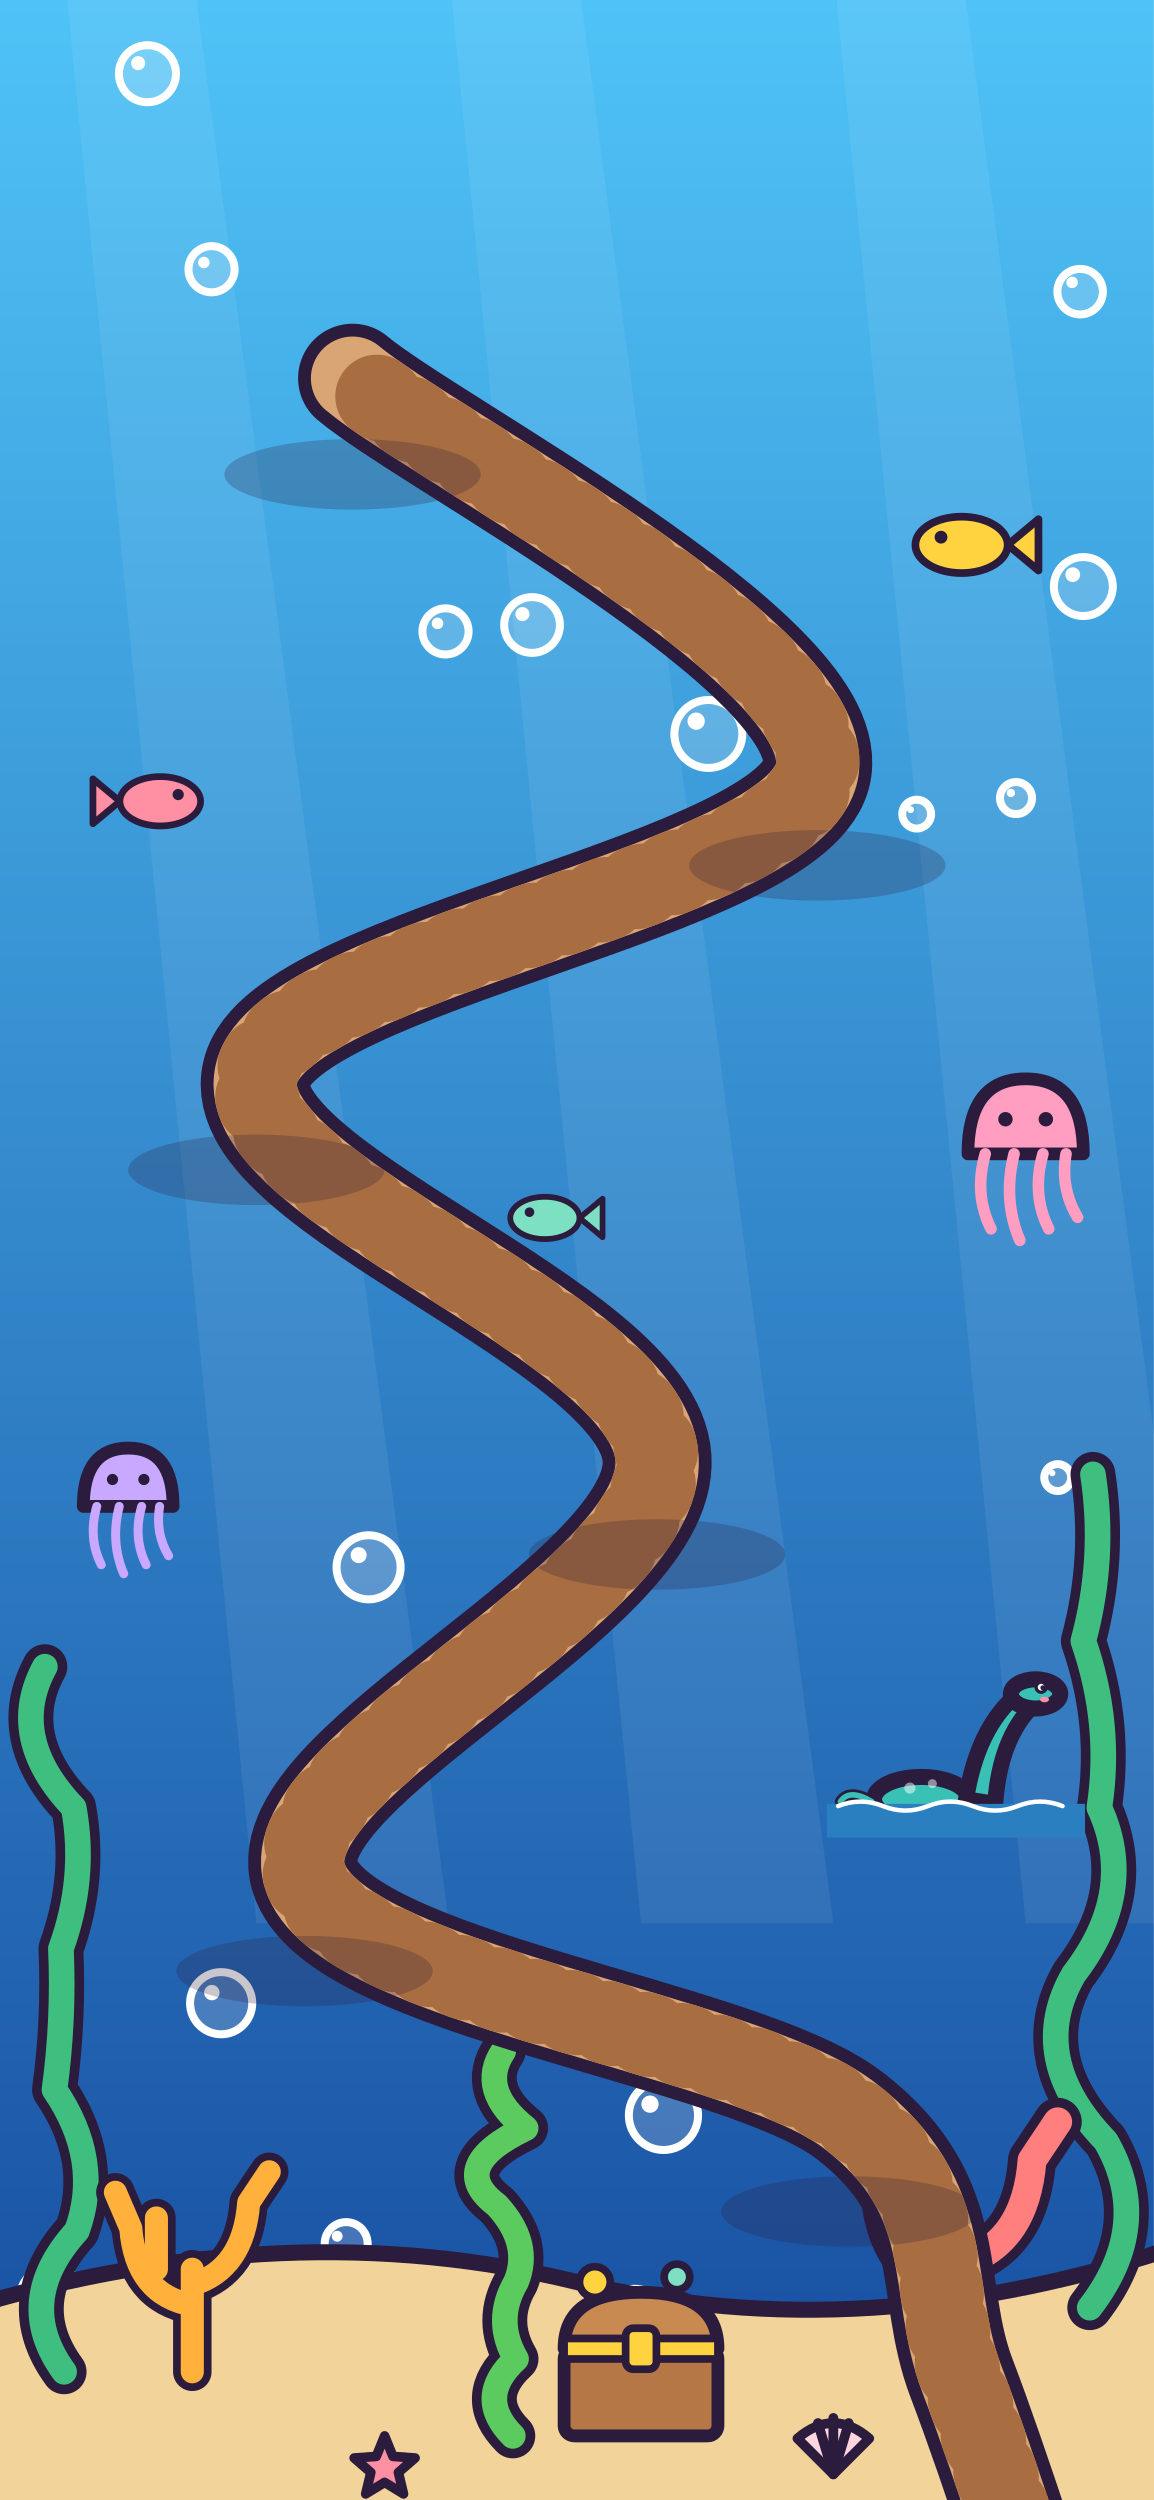
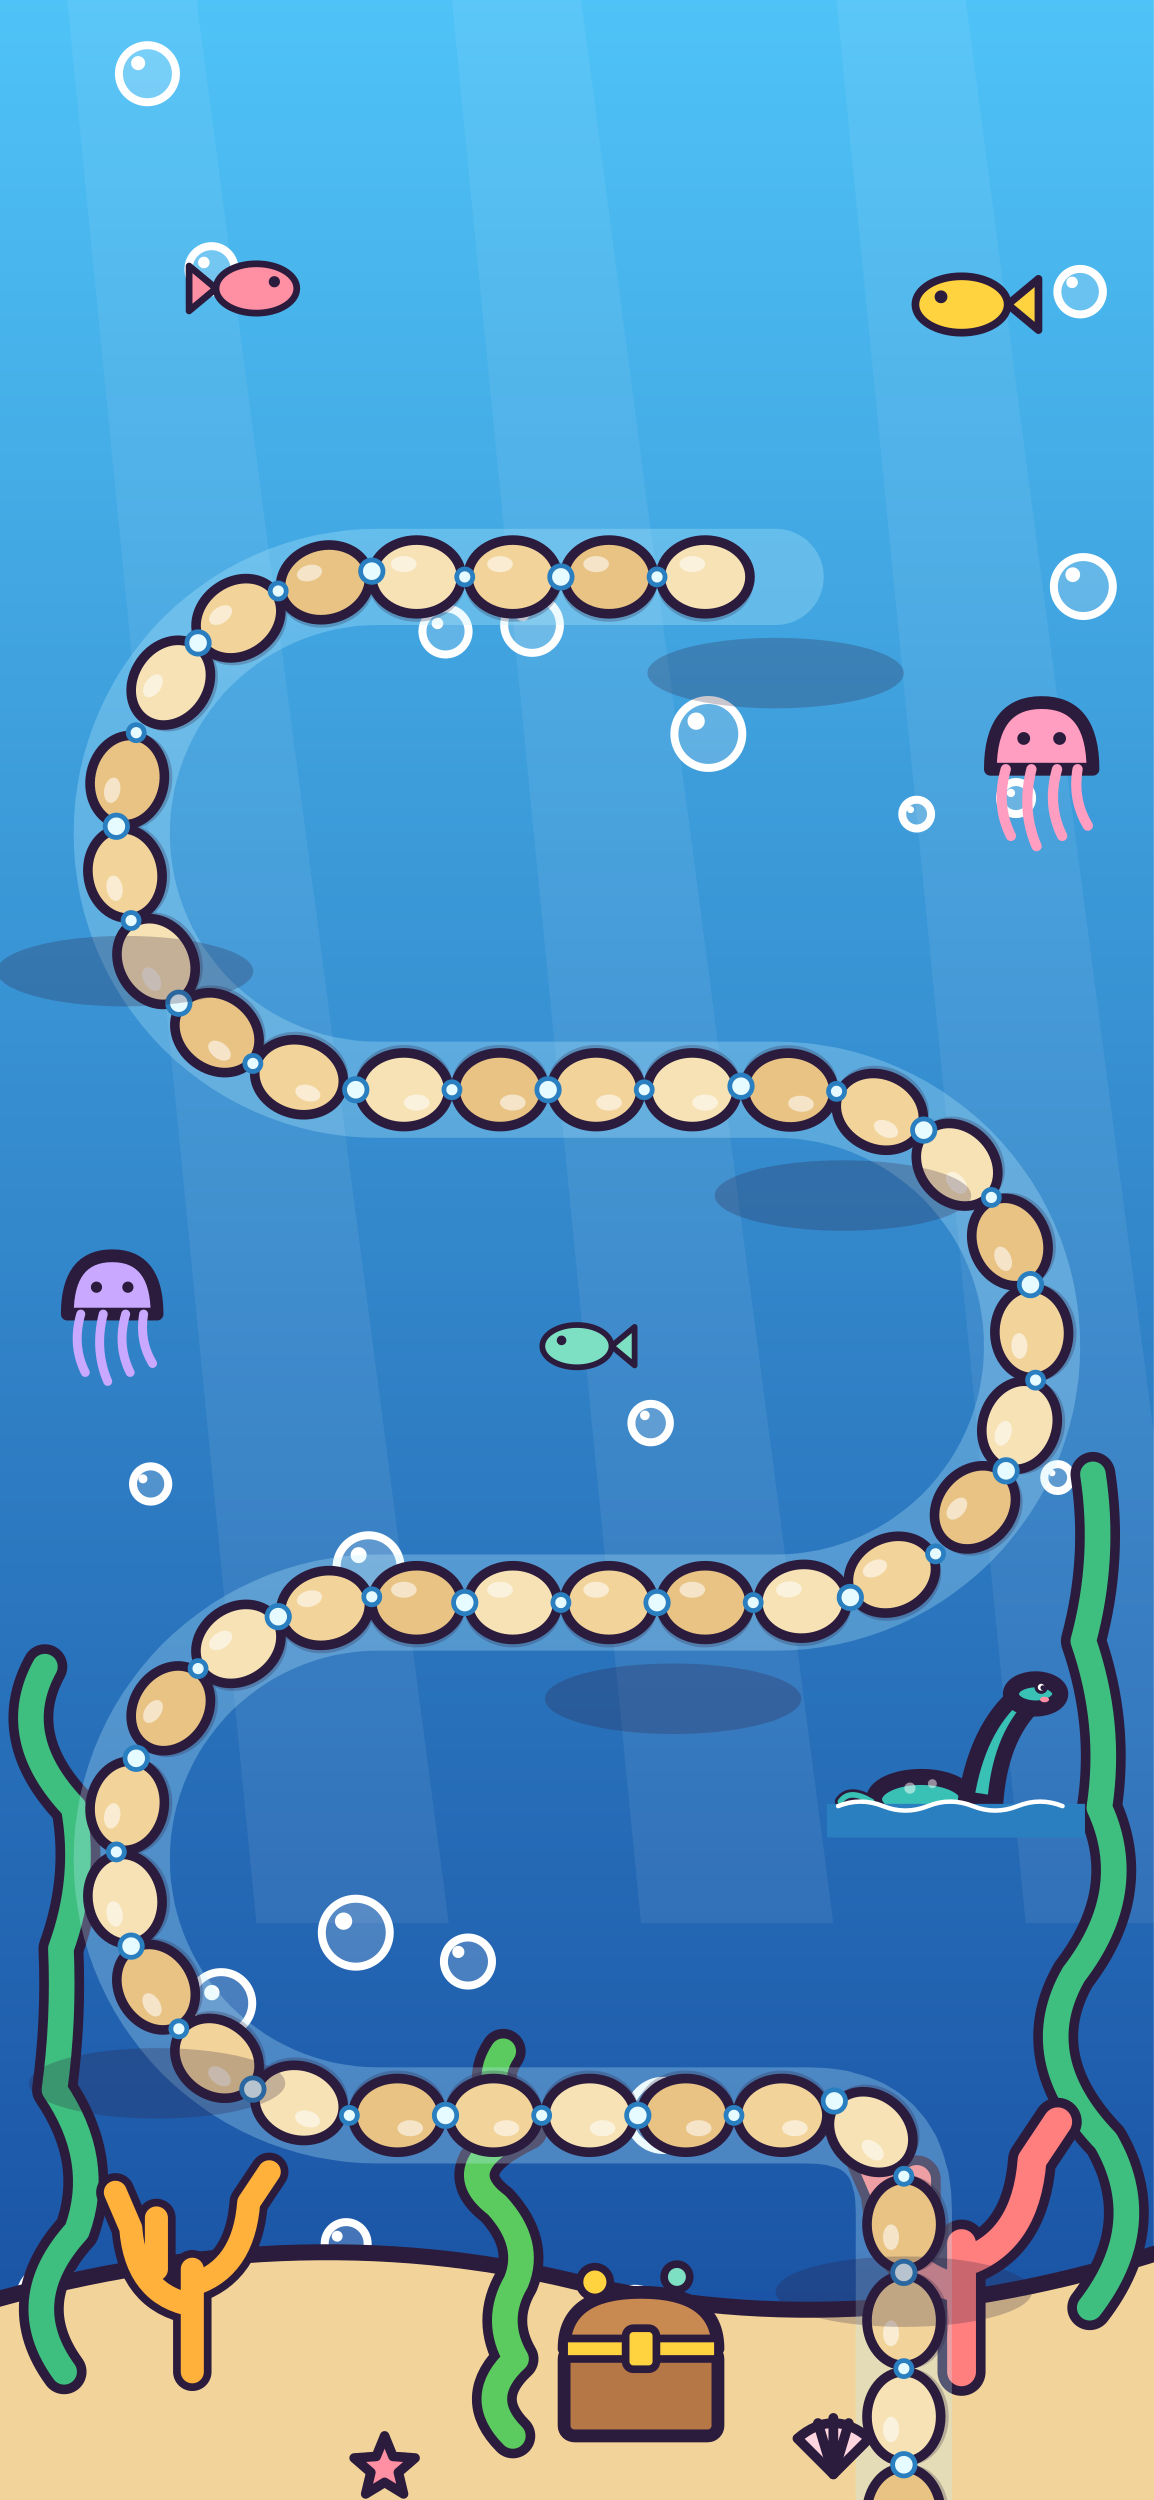
<svg xmlns="http://www.w3.org/2000/svg" viewBox="0 0 360 780" width="360" height="780">
  <defs>
    <linearGradient id="sky" x1="0" y1="0" x2="0" y2="1">
      <stop offset="0" stop-color="#4FC3F7" />
      <stop offset="1" stop-color="#164A9E" />
    </linearGradient>
    <g id="cloud">
      <circle cx="0" cy="0" r="16" />
      <circle cx="18" cy="-8" r="20" />
      <circle cx="38" cy="0" r="15" />
      <rect x="0" y="0" width="38" height="14" rx="7" />
    </g>
    <g id="bush">
      <circle cx="0" cy="0" r="18" />
      <circle cx="22" cy="-8" r="22" />
      <circle cx="46" cy="2" r="17" />
      <rect x="0" y="0" width="46" height="18" />
    </g>
  </defs>
  <rect width="360" height="780" fill="url(#sky)" />
  <g stroke="#2B1B3D" stroke-width="5" stroke-linejoin="round" stroke-linecap="round">
    <path d="M20 -10 L60 -10 L140 600 L80 600 Z" fill="#FFFFFF" opacity=".07" stroke="none" />
    <path d="M140 -10 L180 -10 L260 600 L200 600 Z" fill="#FFFFFF" opacity=".07" stroke="none" />
    <path d="M260 -10 L300 -10 L380 600 L320 600 Z" fill="#FFFFFF" opacity=".07" stroke="none" />
    <circle cx="146" cy="612" r="7.5" fill="#FFFFFF" fill-opacity=".18" stroke="#FFFFFF" stroke-width="2.5" />
    <circle cx="143.0" cy="609.0" r="1.9" fill="#FFFFFF" stroke="none" />
    <circle cx="166" cy="195" r="8.7" fill="#FFFFFF" fill-opacity=".18" stroke="#FFFFFF" stroke-width="2.5" />
    <circle cx="163.0" cy="191.6" r="2.2" fill="#FFFFFF" stroke="none" />
    <circle cx="97" cy="739" r="5.7" fill="#FFFFFF" fill-opacity=".18" stroke="#FFFFFF" stroke-width="2.5" />
    <circle cx="94.7" cy="736.6" r="1.4" fill="#FFFFFF" stroke="none" />
    <circle cx="337" cy="91" r="7.1" fill="#FFFFFF" fill-opacity=".18" stroke="#FFFFFF" stroke-width="2.5" />
    <circle cx="334.5" cy="88.1" r="1.8" fill="#FFFFFF" stroke="none" />
    <circle cx="198" cy="724" r="9.9" fill="#FFFFFF" fill-opacity=".18" stroke="#FFFFFF" stroke-width="2.5" />
    <circle cx="194.5" cy="720.0" r="2.5" fill="#FFFFFF" stroke="none" />
    <circle cx="115" cy="489" r="10.0" fill="#FFFFFF" fill-opacity=".18" stroke="#FFFFFF" stroke-width="2.5" />
    <circle cx="111.9" cy="485.2" r="2.5" fill="#FFFFFF" stroke="none" />
    <circle cx="69" cy="625" r="9.7" fill="#FFFFFF" fill-opacity=".18" stroke="#FFFFFF" stroke-width="2.5" />
    <circle cx="66.1" cy="621.7" r="2.4" fill="#FFFFFF" stroke="none" />
    <circle cx="338" cy="183" r="9.2" fill="#FFFFFF" fill-opacity=".18" stroke="#FFFFFF" stroke-width="2.5" />
    <circle cx="334.7" cy="179.3" r="2.3" fill="#FFFFFF" stroke="none" />
    <circle cx="166" cy="727" r="9.4" fill="#FFFFFF" fill-opacity=".18" stroke="#FFFFFF" stroke-width="2.5" />
    <circle cx="162.3" cy="723.8" r="2.3" fill="#FFFFFF" stroke="none" />
    <circle cx="16" cy="717" r="9.8" fill="#FFFFFF" fill-opacity=".18" stroke="#FFFFFF" stroke-width="2.5" />
    <circle cx="12.5" cy="714.0" r="2.4" fill="#FFFFFF" stroke="none" />
    <circle cx="106" cy="734" r="5.1" fill="#FFFFFF" fill-opacity=".18" stroke="#FFFFFF" stroke-width="2.5" />
    <circle cx="104.7" cy="732.0" r="1.3" fill="#FFFFFF" stroke="none" />
    <circle cx="330" cy="461" r="4.2" fill="#FFFFFF" fill-opacity=".18" stroke="#FFFFFF" stroke-width="2.5" />
    <circle cx="328.3" cy="459.6" r="1.0" fill="#FFFFFF" stroke="none" />
    <circle cx="286" cy="254" r="4.5" fill="#FFFFFF" fill-opacity=".18" stroke="#FFFFFF" stroke-width="2.5" />
    <circle cx="284.1" cy="252.6" r="1.1" fill="#FFFFFF" stroke="none" />
    <circle cx="66" cy="84" r="7.2" fill="#FFFFFF" fill-opacity=".18" stroke="#FFFFFF" stroke-width="2.5" />
    <circle cx="63.6" cy="81.9" r="1.8" fill="#FFFFFF" stroke="none" />
    <circle cx="108" cy="700" r="6.7" fill="#FFFFFF" fill-opacity=".18" stroke="#FFFFFF" stroke-width="2.5" />
    <circle cx="105.2" cy="697.7" r="1.7" fill="#FFFFFF" stroke="none" />
    <circle cx="46" cy="23" r="8.9" fill="#FFFFFF" fill-opacity=".18" stroke="#FFFFFF" stroke-width="2.5" />
    <circle cx="43.1" cy="19.7" r="2.2" fill="#FFFFFF" stroke="none" />
    <circle cx="47" cy="729" r="9.3" fill="#FFFFFF" fill-opacity=".18" stroke="#FFFFFF" stroke-width="2.5" />
    <circle cx="43.5" cy="725.6" r="2.3" fill="#FFFFFF" stroke="none" />
    <circle cx="203" cy="444" r="6.0" fill="#FFFFFF" fill-opacity=".18" stroke="#FFFFFF" stroke-width="2.5" />
    <circle cx="201.2" cy="441.6" r="1.5" fill="#FFFFFF" stroke="none" />
    <circle cx="317" cy="249" r="5.0" fill="#FFFFFF" fill-opacity=".18" stroke="#FFFFFF" stroke-width="2.5" />
    <circle cx="315.4" cy="247.4" r="1.3" fill="#FFFFFF" stroke="none" />
    <circle cx="207" cy="660" r="10.8" fill="#FFFFFF" fill-opacity=".18" stroke="#FFFFFF" stroke-width="2.5" />
    <circle cx="202.8" cy="656.5" r="2.7" fill="#FFFFFF" stroke="none" />
    <circle cx="139" cy="197" r="7.2" fill="#FFFFFF" fill-opacity=".18" stroke="#FFFFFF" stroke-width="2.5" />
    <circle cx="136.5" cy="194.5" r="1.8" fill="#FFFFFF" stroke="none" />
    <circle cx="47" cy="463" r="5.5" fill="#FFFFFF" fill-opacity=".18" stroke="#FFFFFF" stroke-width="2.5" />
    <circle cx="44.6" cy="461.4" r="1.4" fill="#FFFFFF" stroke="none" />
    <circle cx="111" cy="603" r="10.6" fill="#FFFFFF" fill-opacity=".18" stroke="#FFFFFF" stroke-width="2.5" />
    <circle cx="107.2" cy="599.4" r="2.7" fill="#FFFFFF" stroke="none" />
    <circle cx="221" cy="229" r="10.6" fill="#FFFFFF" fill-opacity=".18" stroke="#FFFFFF" stroke-width="2.5" />
    <circle cx="217.2" cy="225.0" r="2.7" fill="#FFFFFF" stroke="none" />
-     <g transform="translate(300 170) scale(-0.8 0.8)">
+     <g transform="translate(300 95) scale(-0.8 0.8)">
      <path d="M-18 0 L-30 -10 L-30 10 Z" fill="#FFD23F" stroke-width="3" />
      <ellipse cx="0" cy="0" rx="18" ry="11" fill="#FFD23F" stroke-width="3" />
      <circle cx="8" cy="-3" r="2.5" fill="#2B1B3D" stroke="none" />
    </g>
-     <g transform="translate(50 250) scale(0.7 0.7)">
+     <g transform="translate(80 90) scale(0.7 0.7)">
      <path d="M-18 0 L-30 -10 L-30 10 Z" fill="#FF8FA3" stroke-width="3" />
      <ellipse cx="0" cy="0" rx="18" ry="11" fill="#FF8FA3" stroke-width="3" />
      <circle cx="8" cy="-3" r="2.5" fill="#2B1B3D" stroke="none" />
    </g>
-     <g transform="translate(170 380) scale(-0.6 0.6)">
+     <g transform="translate(180 420) scale(-0.6 0.6)">
      <path d="M-18 0 L-30 -10 L-30 10 Z" fill="#7EE0C3" stroke-width="3" />
      <ellipse cx="0" cy="0" rx="18" ry="11" fill="#7EE0C3" stroke-width="3" />
      <circle cx="8" cy="-3" r="2.5" fill="#2B1B3D" stroke="none" />
    </g>
-     <g transform="translate(320 360) scale(0.9)" stroke-width="4.4">
+     <g transform="translate(325 240) scale(0.8)" stroke-width="5.0">
      <path d="M-20 0 Q-20 -26 0 -26 Q20 -26 20 0 Z" fill="#FF9EC0" />
      <path d="M-14 0 Q-18 14 -12 26 M-4 0 Q-8 16 -2 30 M6 0 Q2 14 8 26 M14 0 Q12 12 18 22" fill="none" stroke="#FF9EC0" stroke-width="4" />
      <circle cx="-7" cy="-12" r="2.5" fill="#2B1B3D" stroke="none" />
      <circle cx="7" cy="-12" r="2.5" fill="#2B1B3D" stroke="none" />
    </g>
-     <g transform="translate(40 470) scale(0.7)" stroke-width="5.7">
+     <g transform="translate(35 410) scale(0.7)" stroke-width="5.7">
      <path d="M-20 0 Q-20 -26 0 -26 Q20 -26 20 0 Z" fill="#C9A8FF" />
      <path d="M-14 0 Q-18 14 -12 26 M-4 0 Q-8 16 -2 30 M6 0 Q2 14 8 26 M14 0 Q12 12 18 22" fill="none" stroke="#C9A8FF" stroke-width="4" />
      <circle cx="-7" cy="-12" r="2.5" fill="#2B1B3D" stroke="none" />
      <circle cx="7" cy="-12" r="2.5" fill="#2B1B3D" stroke="none" />
    </g>
    <path d="M-10 790 L-10 720 Q90 690 180 712 Q270 734 370 700 L370 790 Z" fill="#F2D49B" />
    <path d="M20 740 Q4 718 24 696 Q32 674 17 652 Q20 630 19 608 Q27 586 23 564 Q2 542 14 520" fill="none" stroke="#2B1B3D" stroke-width="14" />
    <path d="M20 740 Q4 718 24 696 Q32 674 17 652 Q20 630 19 608 Q27 586 23 564 Q2 542 14 520" fill="none" stroke="#3FBF7F" stroke-width="8" />
    <path d="M340 720 Q360 694 345 668 Q320 642 335 616 Q355 590 343 564 Q347 538 338 512 Q345 486 341 460" fill="none" stroke="#2B1B3D" stroke-width="14" />
    <path d="M340 720 Q360 694 345 668 Q320 642 335 616 Q355 590 343 564 Q347 538 338 512 Q345 486 341 460" fill="none" stroke="#3FBF7F" stroke-width="8" />
    <path d="M160 760 Q148 748 161 736 Q154 724 161 712 Q166 700 155 688 Q139 676 164 664 Q149 652 157 640" fill="none" stroke="#2B1B3D" stroke-width="14" />
    <path d="M160 760 Q148 748 161 736 Q154 724 161 712 Q166 700 155 688 Q139 676 164 664 Q149 652 157 640" fill="none" stroke="#5CCB5F" stroke-width="8" />
    <g transform="translate(300 740) scale(1.0)">
      <path d="M0 0 L0 -40 M0 -26 Q-22 -30 -24 -56 M0 -34 Q20 -40 22 -66 M-24 -56 L-30 -70 M22 -66 L30 -78 M-14 -40 L-14 -60" fill="none" stroke="#2B1B3D" stroke-width="15" />
      <path d="M0 0 L0 -40 M0 -26 Q-22 -30 -24 -56 M0 -34 Q20 -40 22 -66 M-24 -56 L-30 -70 M22 -66 L30 -78 M-14 -40 L-14 -60" fill="none" stroke="#FF7F7F" stroke-width="9" />
    </g>
    <g transform="translate(60 740) scale(0.8)">
      <path d="M0 0 L0 -40 M0 -26 Q-22 -30 -24 -56 M0 -34 Q20 -40 22 -66 M-24 -56 L-30 -70 M22 -66 L30 -78 M-14 -40 L-14 -60" fill="none" stroke="#2B1B3D" stroke-width="15" />
      <path d="M0 0 L0 -40 M0 -26 Q-22 -30 -24 -56 M0 -34 Q20 -40 22 -66 M-24 -56 L-30 -70 M22 -66 L30 -78 M-14 -40 L-14 -60" fill="none" stroke="#FFB13B" stroke-width="9" />
    </g>
    <g transform="translate(200 760) scale(0.8)" stroke-width="5.0">
      <rect x="-30" y="-34" width="60" height="34" rx="4" fill="#B57745" />
      <path d="M-30 -34 Q-30 -56 0 -56 Q30 -56 30 -34 Z" fill="#C98A52" />
      <rect x="-30" y="-38" width="60" height="8" fill="#FFD23F" stroke-width="3" />
      <rect x="-6" y="-42" width="12" height="16" rx="3" fill="#FFD23F" stroke-width="3" />
      <circle cx="-18" cy="-60" r="6" fill="#FFD23F" stroke-width="3" />
      <circle cx="14" cy="-62" r="5" fill="#7EE0C3" stroke-width="3" />
    </g>
-     <path d="M330 830 C325.0 815.3 310.8 770.3 300 742 C289.2 713.7 299.2 686.2 265 660 C230.8 633.8 105.0 619.2 95 585 C85.0 550.8 207.5 496.7 205 455 C202.5 413.3 71.7 370.8 80 335 C88.3 299.2 250.0 276.2 255 240 C260.0 203.8 134.2 138.3 110 118" fill="none" stroke="#2B1B3D" stroke-width="34" />
-     <path d="M330 830 C325.0 815.3 310.8 770.3 300 742 C289.2 713.7 299.2 686.2 265 660 C230.8 633.8 105.0 619.2 95 585 C85.0 550.8 207.5 496.7 205 455 C202.5 413.3 71.7 370.8 80 335 C88.3 299.2 250.0 276.2 255 240 C260.0 203.8 134.2 138.3 110 118" fill="none" stroke="#D9A574" stroke-width="26" />
-     <path d="M330 830 C325.0 815.3 310.8 770.3 300 742 C289.2 713.7 299.2 686.2 265 660 C230.8 633.8 105.0 619.2 95 585 C85.0 550.8 207.5 496.7 205 455 C202.5 413.3 71.7 370.8 80 335 C88.3 299.2 250.0 276.2 255 240 C260.0 203.8 134.2 138.3 110 118" fill="none" stroke="#A86D40" stroke-width="26" stroke-dasharray="2 10" />
-     <ellipse cx="265" cy="690" rx="40" ry="11" fill="#2B1B3D" opacity="0.25" stroke="none" />
-     <ellipse cx="95" cy="615" rx="40" ry="11" fill="#2B1B3D" opacity="0.25" stroke="none" />
-     <ellipse cx="205" cy="485" rx="40" ry="11" fill="#2B1B3D" opacity="0.25" stroke="none" />
-     <ellipse cx="80" cy="365" rx="40" ry="11" fill="#2B1B3D" opacity="0.25" stroke="none" />
-     <ellipse cx="255" cy="270" rx="40" ry="11" fill="#2B1B3D" opacity="0.25" stroke="none" />
-     <ellipse cx="110" cy="148" rx="40" ry="11" fill="#2B1B3D" opacity="0.25" stroke="none" />
+     <path d="M282.0 830.0 L282.0 828.0 L282.0 826.0 L282.0 824.0 L282.0 822.0 L282.0 820.0 L282.0 818.0 L282.0 816.0 L282.0 814.0 L282.0 812.0 L282.0 810.0 L282.0 808.0 L282.0 806.0 L282.0 804.0 L282.0 802.0 L282.0 800.0 L282.0 798.0 L282.0 796.0 L282.0 794.0 L282.0 792.0 L282.0 790.0 L282.0 788.0 L282.0 786.0 L282.0 784.0 L282.0 782.0 L282.0 780.0 L282.0 778.0 L282.0 776.0 L282.0 774.0 L282.0 772.0 L282.0 770.0 L282.0 768.0 L282.0 766.0 L282.0 764.0 L282.0 762.0 L282.0 760.0 L282.0 758.0 L282.0 756.0 L282.0 754.0 L282.0 752.0 L282.0 750.0 L282.0 748.0 L282.0 746.0 L282.0 744.0 L282.0 742.0 L282.0 740.0 L282.0 738.0 L282.0 736.0 L282.0 734.0 L282.0 732.0 L282.0 730.0 L282.0 728.0 L282.0 726.0 L282.0 724.0 L282.0 722.0 L282.0 720.0 L282.0 718.0 L282.0 716.0 L282.0 714.0 L282.0 712.0 L282.0 710.0 L282.0 708.0 L282.0 706.0 L282.0 704.0 L282.0 702.0 L282.0 700.0 L282.0 698.0 L282.0 696.0 L282.0 694.0 L282.0 692.0 L282.0 690.0 L281.9 687.6 L281.8 685.2 L281.5 683.0 L281.2 680.8 L280.6 678.9 L280.1 676.9 L278.7 673.3 L276.8 670.2 L274.5 667.5 L271.8 665.2 L268.7 663.3 L265.1 661.9 L263.1 661.4 L261.2 660.8 L259.0 660.5 L256.8 660.2 L254.4 660.1 L252.0 660.0 L250.0 660.0 L248.0 660.0 L246.0 660.0 L244.0 660.0 L242.0 660.0 L240.0 660.0 L238.0 660.0 L236.0 660.0 L234.0 660.0 L232.0 660.0 L230.0 660.0 L228.0 660.0 L226.0 660.0 L224.0 660.0 L222.0 660.0 L220.0 660.0 L218.0 660.0 L216.0 660.0 L214.0 660.0 L212.0 660.0 L210.0 660.0 L208.0 660.0 L206.0 660.0 L204.0 660.0 L202.0 660.0 L200.0 660.0 L198.0 660.0 L196.0 660.0 L194.0 660.0 L192.0 660.0 L190.0 660.0 L188.0 660.0 L186.0 660.0 L184.0 660.0 L182.0 660.0 L180.0 660.0 L178.0 660.0 L176.0 660.0 L174.0 660.0 L172.0 660.0 L170.0 660.0 L168.0 660.0 L166.0 660.0 L164.0 660.0 L162.0 660.0 L160.0 660.0 L158.0 660.0 L156.0 660.0 L154.0 660.0 L152.0 660.0 L150.0 660.0 L148.0 660.0 L146.0 660.0 L144.0 660.0 L142.0 660.0 L140.0 660.0 L138.0 660.0 L136.0 660.0 L134.0 660.0 L132.0 660.0 L130.0 660.0 L128.0 660.0 L126.0 660.0 L124.0 660.0 L122.0 660.0 L120.0 660.0 L118.0 660.0 L113.8 659.9 L109.6 659.6 L105.5 659.0 L101.4 658.3 L97.3 657.3 L93.3 656.1 L89.3 654.7 L85.5 653.1 L81.7 651.3 L78.0 649.3 L74.4 647.1 L71.0 644.7 L67.7 642.2 L64.5 639.5 L61.4 636.6 L58.5 633.5 L55.8 630.3 L53.3 627.0 L50.9 623.6 L48.7 620.0 L46.7 616.3 L44.9 612.5 L43.3 608.7 L41.9 604.7 L40.7 600.7 L39.7 596.6 L39.0 592.5 L38.4 588.4 L38.1 584.2 L38.0 580.0 L38.1 575.8 L38.4 571.6 L39.0 567.5 L39.7 563.4 L40.7 559.3 L41.9 555.3 L43.3 551.3 L44.9 547.5 L46.7 543.7 L48.7 540.0 L50.9 536.4 L53.3 533.0 L55.8 529.7 L58.5 526.5 L61.4 523.4 L64.5 520.5 L67.7 517.8 L71.0 515.3 L74.4 512.9 L78.0 510.7 L81.7 508.7 L85.5 506.9 L89.3 505.3 L93.3 503.9 L97.3 502.7 L101.4 501.7 L105.5 501.0 L109.6 500.4 L113.8 500.1 L118.0 500.0 L120.0 500.0 L122.0 500.0 L124.0 500.0 L126.0 500.0 L128.0 500.0 L130.0 500.0 L132.0 500.0 L134.0 500.0 L136.0 500.0 L138.0 500.0 L140.0 500.0 L142.0 500.0 L144.0 500.0 L146.0 500.0 L148.0 500.0 L150.0 500.0 L152.0 500.0 L154.0 500.0 L156.0 500.0 L158.0 500.0 L160.0 500.0 L162.0 500.0 L164.0 500.0 L166.0 500.0 L168.0 500.0 L170.0 500.0 L172.0 500.0 L174.0 500.0 L176.0 500.0 L178.0 500.0 L180.0 500.0 L182.0 500.0 L184.0 500.0 L186.0 500.0 L188.0 500.0 L190.0 500.0 L192.0 500.0 L194.0 500.0 L196.0 500.0 L198.0 500.0 L200.0 500.0 L202.0 500.0 L204.0 500.0 L206.0 500.0 L208.0 500.0 L210.0 500.0 L212.0 500.0 L214.0 500.0 L216.0 500.0 L218.0 500.0 L220.0 500.0 L222.0 500.0 L224.0 500.0 L226.0 500.0 L228.0 500.0 L230.0 500.0 L232.0 500.0 L234.0 500.0 L236.0 500.0 L238.0 500.0 L240.0 500.0 L242.0 500.0 L246.2 499.9 L250.4 499.6 L254.5 499.0 L258.6 498.3 L262.7 497.3 L266.7 496.1 L270.7 494.7 L274.5 493.1 L278.3 491.3 L282.0 489.3 L285.6 487.1 L289.0 484.7 L292.3 482.2 L295.5 479.5 L298.6 476.6 L301.5 473.5 L304.2 470.3 L306.7 467.0 L309.1 463.6 L311.3 460.0 L313.3 456.3 L315.1 452.5 L316.7 448.7 L318.1 444.7 L319.3 440.7 L320.3 436.6 L321.0 432.5 L321.6 428.4 L321.9 424.2 L322.0 420.0 L321.9 415.8 L321.6 411.6 L321.0 407.5 L320.3 403.4 L319.3 399.3 L318.1 395.3 L316.7 391.3 L315.1 387.5 L313.3 383.7 L311.3 380.0 L309.1 376.4 L306.7 373.0 L304.2 369.7 L301.5 366.5 L298.6 363.4 L295.5 360.5 L292.3 357.8 L289.0 355.3 L285.6 352.9 L282.0 350.7 L278.3 348.7 L274.5 346.9 L270.7 345.3 L266.7 343.9 L262.7 342.7 L258.6 341.7 L254.5 341.0 L250.4 340.4 L246.2 340.1 L242.0 340.0 L240.0 340.0 L238.0 340.0 L236.0 340.0 L234.0 340.0 L232.0 340.0 L230.0 340.0 L228.0 340.0 L226.0 340.0 L224.0 340.0 L222.0 340.0 L220.0 340.0 L218.0 340.0 L216.0 340.0 L214.0 340.0 L212.0 340.0 L210.0 340.0 L208.0 340.0 L206.0 340.0 L204.0 340.0 L202.0 340.0 L200.0 340.0 L198.0 340.0 L196.0 340.0 L194.0 340.0 L192.0 340.0 L190.0 340.0 L188.0 340.0 L186.0 340.0 L184.0 340.0 L182.0 340.0 L180.0 340.0 L178.0 340.0 L176.0 340.0 L174.0 340.0 L172.0 340.0 L170.0 340.0 L168.0 340.0 L166.0 340.0 L164.0 340.0 L162.0 340.0 L160.0 340.0 L158.0 340.0 L156.0 340.0 L154.0 340.0 L152.0 340.0 L150.0 340.0 L148.0 340.0 L146.0 340.0 L144.0 340.0 L142.0 340.0 L140.0 340.0 L138.0 340.0 L136.0 340.0 L134.0 340.0 L132.0 340.0 L130.0 340.0 L128.0 340.0 L126.0 340.0 L124.0 340.0 L122.0 340.0 L120.0 340.0 L118.0 340.0 L113.8 339.9 L109.6 339.6 L105.5 339.0 L101.4 338.3 L97.3 337.3 L93.3 336.1 L89.3 334.7 L85.5 333.1 L81.7 331.3 L78.0 329.3 L74.4 327.1 L71.0 324.7 L67.7 322.2 L64.5 319.5 L61.4 316.6 L58.5 313.5 L55.8 310.3 L53.3 307.0 L50.9 303.6 L48.7 300.0 L46.7 296.3 L44.9 292.5 L43.3 288.7 L41.9 284.7 L40.7 280.7 L39.7 276.6 L39.0 272.5 L38.4 268.4 L38.1 264.2 L38.0 260.0 L38.1 255.8 L38.4 251.6 L39.0 247.5 L39.7 243.4 L40.7 239.3 L41.9 235.3 L43.3 231.3 L44.9 227.5 L46.7 223.7 L48.7 220.0 L50.9 216.4 L53.3 213.0 L55.8 209.7 L58.5 206.5 L61.4 203.4 L64.5 200.5 L67.7 197.8 L71.0 195.3 L74.4 192.9 L78.0 190.7 L81.7 188.7 L85.5 186.9 L89.3 185.3 L93.3 183.9 L97.3 182.7 L101.4 181.7 L105.5 181.0 L109.6 180.4 L113.8 180.1 L118.0 180.0 L120.0 180.0 L122.0 180.0 L124.0 180.0 L126.0 180.0 L128.0 180.0 L130.0 180.0 L132.0 180.0 L134.0 180.0 L136.0 180.0 L138.0 180.0 L140.0 180.0 L142.0 180.0 L144.0 180.0 L146.0 180.0 L148.0 180.0 L150.0 180.0 L152.0 180.0 L154.0 180.0 L156.0 180.0 L158.0 180.0 L160.0 180.0 L162.0 180.0 L164.0 180.0 L166.0 180.0 L168.0 180.0 L170.0 180.0 L172.0 180.0 L174.0 180.0 L176.0 180.0 L178.0 180.0 L180.0 180.0 L182.0 180.0 L184.0 180.0 L186.0 180.0 L188.0 180.0 L190.0 180.0 L192.0 180.0 L194.0 180.0 L196.0 180.0 L198.0 180.0 L200.0 180.0 L202.0 180.0 L204.0 180.0 L206.0 180.0 L208.0 180.0 L210.0 180.0 L212.0 180.0 L214.0 180.0 L216.0 180.0 L218.0 180.0 L220.0 180.0 L222.0 180.0 L224.0 180.0 L226.0 180.0 L228.0 180.0 L230.0 180.0 L232.0 180.0 L234.0 180.0 L236.0 180.0 L238.0 180.0 L240.0 180.0 L242.0 180.0" fill="none" stroke="#BFF0FF" stroke-width="30" stroke-linejoin="round" opacity=".28" stroke-linecap="round" />
+     <g transform="translate(282.0 814.0) rotate(-90)">
+       <ellipse cx="0" cy="2" rx="15" ry="12" fill="#2B1B3D" opacity=".25" stroke="none" />
+       <ellipse cx="0" cy="0" rx="14" ry="11.5" fill="#F2D49B" stroke-width="3" />
+       <ellipse cx="-4" cy="-4" rx="4" ry="2.5" fill="#FFFFFF" opacity=".55" stroke="none" />
+     </g>
+     <g transform="translate(282.0 784.0) rotate(-90)">
+       <ellipse cx="0" cy="2" rx="15" ry="12" fill="#2B1B3D" opacity=".25" stroke="none" />
+       <ellipse cx="0" cy="0" rx="14" ry="11.5" fill="#E8C384" stroke-width="3" />
+       <ellipse cx="-4" cy="-4" rx="4" ry="2.5" fill="#FFFFFF" opacity=".55" stroke="none" />
+     </g>
+     <g transform="translate(282.0 754.0) rotate(-90)">
+       <ellipse cx="0" cy="2" rx="15" ry="12" fill="#2B1B3D" opacity=".25" stroke="none" />
+       <ellipse cx="0" cy="0" rx="14" ry="11.5" fill="#F7E2B5" stroke-width="3" />
+       <ellipse cx="-4" cy="-4" rx="4" ry="2.5" fill="#FFFFFF" opacity=".55" stroke="none" />
+     </g>
+     <g transform="translate(282.0 724.0) rotate(-90)">
+       <ellipse cx="0" cy="2" rx="15" ry="12" fill="#2B1B3D" opacity=".25" stroke="none" />
+       <ellipse cx="0" cy="0" rx="14" ry="11.5" fill="#F2D49B" stroke-width="3" />
+       <ellipse cx="-4" cy="-4" rx="4" ry="2.5" fill="#FFFFFF" opacity=".55" stroke="none" />
+     </g>
+     <g transform="translate(282.0 694.0) rotate(-90)">
+       <ellipse cx="0" cy="2" rx="15" ry="12" fill="#2B1B3D" opacity=".25" stroke="none" />
+       <ellipse cx="0" cy="0" rx="14" ry="11.5" fill="#E8C384" stroke-width="3" />
+       <ellipse cx="-4" cy="-4" rx="4" ry="2.5" fill="#FFFFFF" opacity=".55" stroke="none" />
+     </g>
+     <g transform="translate(271.8 665.2) rotate(-140)">
+       <ellipse cx="0" cy="2" rx="15" ry="12" fill="#2B1B3D" opacity=".25" stroke="none" />
+       <ellipse cx="0" cy="0" rx="14" ry="11.5" fill="#F7E2B5" stroke-width="3" />
+       <ellipse cx="-4" cy="-4" rx="4" ry="2.5" fill="#FFFFFF" opacity=".55" stroke="none" />
+     </g>
+     <g transform="translate(244.0 660.0) rotate(180)">
+       <ellipse cx="0" cy="2" rx="15" ry="12" fill="#2B1B3D" opacity=".25" stroke="none" />
+       <ellipse cx="0" cy="0" rx="14" ry="11.5" fill="#F2D49B" stroke-width="3" />
+       <ellipse cx="-4" cy="-4" rx="4" ry="2.5" fill="#FFFFFF" opacity=".55" stroke="none" />
+     </g>
+     <g transform="translate(214.0 660.0) rotate(180)">
+       <ellipse cx="0" cy="2" rx="15" ry="12" fill="#2B1B3D" opacity=".25" stroke="none" />
+       <ellipse cx="0" cy="0" rx="14" ry="11.5" fill="#E8C384" stroke-width="3" />
+       <ellipse cx="-4" cy="-4" rx="4" ry="2.5" fill="#FFFFFF" opacity=".55" stroke="none" />
+     </g>
+     <g transform="translate(184.0 660.0) rotate(180)">
+       <ellipse cx="0" cy="2" rx="15" ry="12" fill="#2B1B3D" opacity=".25" stroke="none" />
+       <ellipse cx="0" cy="0" rx="14" ry="11.5" fill="#F7E2B5" stroke-width="3" />
+       <ellipse cx="-4" cy="-4" rx="4" ry="2.5" fill="#FFFFFF" opacity=".55" stroke="none" />
+     </g>
+     <g transform="translate(154.0 660.0) rotate(180)">
+       <ellipse cx="0" cy="2" rx="15" ry="12" fill="#2B1B3D" opacity=".25" stroke="none" />
+       <ellipse cx="0" cy="0" rx="14" ry="11.5" fill="#F2D49B" stroke-width="3" />
+       <ellipse cx="-4" cy="-4" rx="4" ry="2.5" fill="#FFFFFF" opacity=".55" stroke="none" />
+     </g>
+     <g transform="translate(124.0 660.0) rotate(180)">
+       <ellipse cx="0" cy="2" rx="15" ry="12" fill="#2B1B3D" opacity=".25" stroke="none" />
+       <ellipse cx="0" cy="0" rx="14" ry="11.5" fill="#E8C384" stroke-width="3" />
+       <ellipse cx="-4" cy="-4" rx="4" ry="2.5" fill="#FFFFFF" opacity=".55" stroke="none" />
+     </g>
+     <g transform="translate(93.3 656.1) rotate(-163)">
+       <ellipse cx="0" cy="2" rx="15" ry="12" fill="#2B1B3D" opacity=".25" stroke="none" />
+       <ellipse cx="0" cy="0" rx="14" ry="11.5" fill="#F7E2B5" stroke-width="3" />
+       <ellipse cx="-4" cy="-4" rx="4" ry="2.5" fill="#FFFFFF" opacity=".55" stroke="none" />
+     </g>
+     <g transform="translate(67.7 642.2) rotate(-143)">
+       <ellipse cx="0" cy="2" rx="15" ry="12" fill="#2B1B3D" opacity=".25" stroke="none" />
+       <ellipse cx="0" cy="0" rx="14" ry="11.5" fill="#F2D49B" stroke-width="3" />
+       <ellipse cx="-4" cy="-4" rx="4" ry="2.5" fill="#FFFFFF" opacity=".55" stroke="none" />
+     </g>
+     <g transform="translate(48.7 620.0) rotate(-122)">
+       <ellipse cx="0" cy="2" rx="15" ry="12" fill="#2B1B3D" opacity=".25" stroke="none" />
+       <ellipse cx="0" cy="0" rx="14" ry="11.5" fill="#E8C384" stroke-width="3" />
+       <ellipse cx="-4" cy="-4" rx="4" ry="2.5" fill="#FFFFFF" opacity=".55" stroke="none" />
+     </g>
+     <g transform="translate(39.0 592.5) rotate(-100)">
+       <ellipse cx="0" cy="2" rx="15" ry="12" fill="#2B1B3D" opacity=".25" stroke="none" />
+       <ellipse cx="0" cy="0" rx="14" ry="11.5" fill="#F7E2B5" stroke-width="3" />
+       <ellipse cx="-4" cy="-4" rx="4" ry="2.5" fill="#FFFFFF" opacity=".55" stroke="none" />
+     </g>
+     <g transform="translate(39.7 563.4) rotate(-79)">
+       <ellipse cx="0" cy="2" rx="15" ry="12" fill="#2B1B3D" opacity=".25" stroke="none" />
+       <ellipse cx="0" cy="0" rx="14" ry="11.5" fill="#F2D49B" stroke-width="3" />
+       <ellipse cx="-4" cy="-4" rx="4" ry="2.5" fill="#FFFFFF" opacity=".55" stroke="none" />
+     </g>
+     <g transform="translate(53.3 533.0) rotate(-55)">
+       <ellipse cx="0" cy="2" rx="15" ry="12" fill="#2B1B3D" opacity=".25" stroke="none" />
+       <ellipse cx="0" cy="0" rx="14" ry="11.5" fill="#E8C384" stroke-width="3" />
+       <ellipse cx="-4" cy="-4" rx="4" ry="2.5" fill="#FFFFFF" opacity=".55" stroke="none" />
+     </g>
+     <g transform="translate(74.4 512.9) rotate(-34)">
+       <ellipse cx="0" cy="2" rx="15" ry="12" fill="#2B1B3D" opacity=".25" stroke="none" />
+       <ellipse cx="0" cy="0" rx="14" ry="11.5" fill="#F7E2B5" stroke-width="3" />
+       <ellipse cx="-4" cy="-4" rx="4" ry="2.5" fill="#FFFFFF" opacity=".55" stroke="none" />
+     </g>
+     <g transform="translate(101.4 501.7) rotate(-14)">
+       <ellipse cx="0" cy="2" rx="15" ry="12" fill="#2B1B3D" opacity=".25" stroke="none" />
+       <ellipse cx="0" cy="0" rx="14" ry="11.5" fill="#F2D49B" stroke-width="3" />
+       <ellipse cx="-4" cy="-4" rx="4" ry="2.5" fill="#FFFFFF" opacity=".55" stroke="none" />
+     </g>
+     <g transform="translate(130.0 500.0) rotate(0)">
+       <ellipse cx="0" cy="2" rx="15" ry="12" fill="#2B1B3D" opacity=".25" stroke="none" />
+       <ellipse cx="0" cy="0" rx="14" ry="11.5" fill="#E8C384" stroke-width="3" />
+       <ellipse cx="-4" cy="-4" rx="4" ry="2.5" fill="#FFFFFF" opacity=".55" stroke="none" />
+     </g>
+     <g transform="translate(160.0 500.0) rotate(0)">
+       <ellipse cx="0" cy="2" rx="15" ry="12" fill="#2B1B3D" opacity=".25" stroke="none" />
+       <ellipse cx="0" cy="0" rx="14" ry="11.5" fill="#F7E2B5" stroke-width="3" />
+       <ellipse cx="-4" cy="-4" rx="4" ry="2.5" fill="#FFFFFF" opacity=".55" stroke="none" />
+     </g>
+     <g transform="translate(190.0 500.0) rotate(0)">
+       <ellipse cx="0" cy="2" rx="15" ry="12" fill="#2B1B3D" opacity=".25" stroke="none" />
+       <ellipse cx="0" cy="0" rx="14" ry="11.5" fill="#F2D49B" stroke-width="3" />
+       <ellipse cx="-4" cy="-4" rx="4" ry="2.5" fill="#FFFFFF" opacity=".55" stroke="none" />
+     </g>
+     <g transform="translate(220.0 500.0) rotate(0)">
+       <ellipse cx="0" cy="2" rx="15" ry="12" fill="#2B1B3D" opacity=".25" stroke="none" />
+       <ellipse cx="0" cy="0" rx="14" ry="11.5" fill="#E8C384" stroke-width="3" />
+       <ellipse cx="-4" cy="-4" rx="4" ry="2.5" fill="#FFFFFF" opacity=".55" stroke="none" />
+     </g>
+     <g transform="translate(250.4 499.6) rotate(-4)">
+       <ellipse cx="0" cy="2" rx="15" ry="12" fill="#2B1B3D" opacity=".25" stroke="none" />
+       <ellipse cx="0" cy="0" rx="14" ry="11.5" fill="#F7E2B5" stroke-width="3" />
+       <ellipse cx="-4" cy="-4" rx="4" ry="2.5" fill="#FFFFFF" opacity=".55" stroke="none" />
+     </g>
+     <g transform="translate(278.3 491.3) rotate(-25)">
+       <ellipse cx="0" cy="2" rx="15" ry="12" fill="#2B1B3D" opacity=".25" stroke="none" />
+       <ellipse cx="0" cy="0" rx="14" ry="11.5" fill="#F2D49B" stroke-width="3" />
+       <ellipse cx="-4" cy="-4" rx="4" ry="2.5" fill="#FFFFFF" opacity=".55" stroke="none" />
+     </g>
+     <g transform="translate(304.2 470.3) rotate(-49)">
+       <ellipse cx="0" cy="2" rx="15" ry="12" fill="#2B1B3D" opacity=".25" stroke="none" />
+       <ellipse cx="0" cy="0" rx="14" ry="11.5" fill="#E8C384" stroke-width="3" />
+       <ellipse cx="-4" cy="-4" rx="4" ry="2.5" fill="#FFFFFF" opacity=".55" stroke="none" />
+     </g>
+     <g transform="translate(318.1 444.7) rotate(-71)">
+       <ellipse cx="0" cy="2" rx="15" ry="12" fill="#2B1B3D" opacity=".25" stroke="none" />
+       <ellipse cx="0" cy="0" rx="14" ry="11.5" fill="#F7E2B5" stroke-width="3" />
+       <ellipse cx="-4" cy="-4" rx="4" ry="2.5" fill="#FFFFFF" opacity=".55" stroke="none" />
+     </g>
+     <g transform="translate(321.9 415.8) rotate(-92)">
+       <ellipse cx="0" cy="2" rx="15" ry="12" fill="#2B1B3D" opacity=".25" stroke="none" />
+       <ellipse cx="0" cy="0" rx="14" ry="11.5" fill="#F2D49B" stroke-width="3" />
+       <ellipse cx="-4" cy="-4" rx="4" ry="2.5" fill="#FFFFFF" opacity=".55" stroke="none" />
+     </g>
+     <g transform="translate(315.1 387.5) rotate(-113)">
+       <ellipse cx="0" cy="2" rx="15" ry="12" fill="#2B1B3D" opacity=".25" stroke="none" />
+       <ellipse cx="0" cy="0" rx="14" ry="11.5" fill="#E8C384" stroke-width="3" />
+       <ellipse cx="-4" cy="-4" rx="4" ry="2.5" fill="#FFFFFF" opacity=".55" stroke="none" />
+     </g>
+     <g transform="translate(298.6 363.4) rotate(-133)">
+       <ellipse cx="0" cy="2" rx="15" ry="12" fill="#2B1B3D" opacity=".25" stroke="none" />
+       <ellipse cx="0" cy="0" rx="14" ry="11.5" fill="#F7E2B5" stroke-width="3" />
+       <ellipse cx="-4" cy="-4" rx="4" ry="2.5" fill="#FFFFFF" opacity=".55" stroke="none" />
+     </g>
+     <g transform="translate(274.5 346.9) rotate(-155)">
+       <ellipse cx="0" cy="2" rx="15" ry="12" fill="#2B1B3D" opacity=".25" stroke="none" />
+       <ellipse cx="0" cy="0" rx="14" ry="11.5" fill="#F2D49B" stroke-width="3" />
+       <ellipse cx="-4" cy="-4" rx="4" ry="2.5" fill="#FFFFFF" opacity=".55" stroke="none" />
+     </g>
+     <g transform="translate(246.2 340.1) rotate(-176)">
+       <ellipse cx="0" cy="2" rx="15" ry="12" fill="#2B1B3D" opacity=".25" stroke="none" />
+       <ellipse cx="0" cy="0" rx="14" ry="11.5" fill="#E8C384" stroke-width="3" />
+       <ellipse cx="-4" cy="-4" rx="4" ry="2.5" fill="#FFFFFF" opacity=".55" stroke="none" />
+     </g>
+     <g transform="translate(216.0 340.0) rotate(180)">
+       <ellipse cx="0" cy="2" rx="15" ry="12" fill="#2B1B3D" opacity=".25" stroke="none" />
+       <ellipse cx="0" cy="0" rx="14" ry="11.5" fill="#F7E2B5" stroke-width="3" />
+       <ellipse cx="-4" cy="-4" rx="4" ry="2.5" fill="#FFFFFF" opacity=".55" stroke="none" />
+     </g>
+     <g transform="translate(186.0 340.0) rotate(180)">
+       <ellipse cx="0" cy="2" rx="15" ry="12" fill="#2B1B3D" opacity=".25" stroke="none" />
+       <ellipse cx="0" cy="0" rx="14" ry="11.5" fill="#F2D49B" stroke-width="3" />
+       <ellipse cx="-4" cy="-4" rx="4" ry="2.5" fill="#FFFFFF" opacity=".55" stroke="none" />
+     </g>
+     <g transform="translate(156.0 340.0) rotate(180)">
+       <ellipse cx="0" cy="2" rx="15" ry="12" fill="#2B1B3D" opacity=".25" stroke="none" />
+       <ellipse cx="0" cy="0" rx="14" ry="11.5" fill="#E8C384" stroke-width="3" />
+       <ellipse cx="-4" cy="-4" rx="4" ry="2.5" fill="#FFFFFF" opacity=".55" stroke="none" />
+     </g>
+     <g transform="translate(126.0 340.0) rotate(180)">
+       <ellipse cx="0" cy="2" rx="15" ry="12" fill="#2B1B3D" opacity=".25" stroke="none" />
+       <ellipse cx="0" cy="0" rx="14" ry="11.5" fill="#F7E2B5" stroke-width="3" />
+       <ellipse cx="-4" cy="-4" rx="4" ry="2.5" fill="#FFFFFF" opacity=".55" stroke="none" />
+     </g>
+     <g transform="translate(93.3 336.1) rotate(-164)">
+       <ellipse cx="0" cy="2" rx="15" ry="12" fill="#2B1B3D" opacity=".25" stroke="none" />
+       <ellipse cx="0" cy="0" rx="14" ry="11.5" fill="#F2D49B" stroke-width="3" />
+       <ellipse cx="-4" cy="-4" rx="4" ry="2.5" fill="#FFFFFF" opacity=".55" stroke="none" />
+     </g>
+     <g transform="translate(67.7 322.2) rotate(-143)">
+       <ellipse cx="0" cy="2" rx="15" ry="12" fill="#2B1B3D" opacity=".25" stroke="none" />
+       <ellipse cx="0" cy="0" rx="14" ry="11.5" fill="#E8C384" stroke-width="3" />
+       <ellipse cx="-4" cy="-4" rx="4" ry="2.5" fill="#FFFFFF" opacity=".55" stroke="none" />
+     </g>
+     <g transform="translate(48.7 300.0) rotate(-121)">
+       <ellipse cx="0" cy="2" rx="15" ry="12" fill="#2B1B3D" opacity=".25" stroke="none" />
+       <ellipse cx="0" cy="0" rx="14" ry="11.5" fill="#F7E2B5" stroke-width="3" />
+       <ellipse cx="-4" cy="-4" rx="4" ry="2.5" fill="#FFFFFF" opacity=".55" stroke="none" />
+     </g>
+     <g transform="translate(39.0 272.5) rotate(-100)">
+       <ellipse cx="0" cy="2" rx="15" ry="12" fill="#2B1B3D" opacity=".25" stroke="none" />
+       <ellipse cx="0" cy="0" rx="14" ry="11.5" fill="#F2D49B" stroke-width="3" />
+       <ellipse cx="-4" cy="-4" rx="4" ry="2.5" fill="#FFFFFF" opacity=".55" stroke="none" />
+     </g>
+     <g transform="translate(39.7 243.4) rotate(-79)">
+       <ellipse cx="0" cy="2" rx="15" ry="12" fill="#2B1B3D" opacity=".25" stroke="none" />
+       <ellipse cx="0" cy="0" rx="14" ry="11.5" fill="#E8C384" stroke-width="3" />
+       <ellipse cx="-4" cy="-4" rx="4" ry="2.5" fill="#FFFFFF" opacity=".55" stroke="none" />
+     </g>
+     <g transform="translate(53.3 213.0) rotate(-55)">
+       <ellipse cx="0" cy="2" rx="15" ry="12" fill="#2B1B3D" opacity=".25" stroke="none" />
+       <ellipse cx="0" cy="0" rx="14" ry="11.5" fill="#F7E2B5" stroke-width="3" />
+       <ellipse cx="-4" cy="-4" rx="4" ry="2.5" fill="#FFFFFF" opacity=".55" stroke="none" />
+     </g>
+     <g transform="translate(74.4 192.9) rotate(-35)">
+       <ellipse cx="0" cy="2" rx="15" ry="12" fill="#2B1B3D" opacity=".25" stroke="none" />
+       <ellipse cx="0" cy="0" rx="14" ry="11.5" fill="#F2D49B" stroke-width="3" />
+       <ellipse cx="-4" cy="-4" rx="4" ry="2.5" fill="#FFFFFF" opacity=".55" stroke="none" />
+     </g>
+     <g transform="translate(101.4 181.7) rotate(-14)">
+       <ellipse cx="0" cy="2" rx="15" ry="12" fill="#2B1B3D" opacity=".25" stroke="none" />
+       <ellipse cx="0" cy="0" rx="14" ry="11.5" fill="#E8C384" stroke-width="3" />
+       <ellipse cx="-4" cy="-4" rx="4" ry="2.5" fill="#FFFFFF" opacity=".55" stroke="none" />
+     </g>
+     <g transform="translate(130.0 180.0) rotate(0)">
+       <ellipse cx="0" cy="2" rx="15" ry="12" fill="#2B1B3D" opacity=".25" stroke="none" />
+       <ellipse cx="0" cy="0" rx="14" ry="11.5" fill="#F7E2B5" stroke-width="3" />
+       <ellipse cx="-4" cy="-4" rx="4" ry="2.5" fill="#FFFFFF" opacity=".55" stroke="none" />
+     </g>
+     <g transform="translate(160.0 180.0) rotate(0)">
+       <ellipse cx="0" cy="2" rx="15" ry="12" fill="#2B1B3D" opacity=".25" stroke="none" />
+       <ellipse cx="0" cy="0" rx="14" ry="11.5" fill="#F2D49B" stroke-width="3" />
+       <ellipse cx="-4" cy="-4" rx="4" ry="2.5" fill="#FFFFFF" opacity=".55" stroke="none" />
+     </g>
+     <g transform="translate(190.0 180.0) rotate(0)">
+       <ellipse cx="0" cy="2" rx="15" ry="12" fill="#2B1B3D" opacity=".25" stroke="none" />
+       <ellipse cx="0" cy="0" rx="14" ry="11.5" fill="#E8C384" stroke-width="3" />
+       <ellipse cx="-4" cy="-4" rx="4" ry="2.5" fill="#FFFFFF" opacity=".55" stroke="none" />
+     </g>
+     <g transform="translate(220.0 180.0) rotate(0)">
+       <ellipse cx="0" cy="2" rx="15" ry="12" fill="#2B1B3D" opacity=".25" stroke="none" />
+       <ellipse cx="0" cy="0" rx="14" ry="11.5" fill="#F7E2B5" stroke-width="3" />
+       <ellipse cx="-4" cy="-4" rx="4" ry="2.5" fill="#FFFFFF" opacity=".55" stroke="none" />
+     </g>
+     <circle cx="282.0" cy="799.0" r="2.5" fill="#E6FBFF" stroke="#2A7FC0" stroke-width="1.5" />
+     <circle cx="282.0" cy="769.0" r="3.5" fill="#E6FBFF" stroke="#2A7FC0" stroke-width="1.5" />
+     <circle cx="282.0" cy="739.0" r="2.5" fill="#E6FBFF" stroke="#2A7FC0" stroke-width="1.5" />
+     <circle cx="282.0" cy="709.0" r="3.5" fill="#E6FBFF" stroke="#2A7FC0" stroke-width="1.5" />
+     <circle cx="282.0" cy="679.0" r="2.5" fill="#E6FBFF" stroke="#2A7FC0" stroke-width="1.5" />
+     <circle cx="260.3" cy="655.5" r="3.5" fill="#E6FBFF" stroke="#2A7FC0" stroke-width="1.5" />
+     <circle cx="229.0" cy="660.0" r="2.5" fill="#E6FBFF" stroke="#2A7FC0" stroke-width="1.5" />
+     <circle cx="199.0" cy="660.0" r="3.5" fill="#E6FBFF" stroke="#2A7FC0" stroke-width="1.5" />
+     <circle cx="169.0" cy="660.0" r="2.5" fill="#E6FBFF" stroke="#2A7FC0" stroke-width="1.5" />
+     <circle cx="139.0" cy="660.0" r="3.5" fill="#E6FBFF" stroke="#2A7FC0" stroke-width="1.5" />
+     <circle cx="109.0" cy="660.0" r="2.5" fill="#E6FBFF" stroke="#2A7FC0" stroke-width="1.5" />
+     <circle cx="78.9" cy="651.8" r="3.5" fill="#E6FBFF" stroke="#2A7FC0" stroke-width="1.5" />
+     <circle cx="55.8" cy="633.0" r="2.5" fill="#E6FBFF" stroke="#2A7FC0" stroke-width="1.5" />
+     <circle cx="40.9" cy="607.2" r="3.5" fill="#E6FBFF" stroke="#2A7FC0" stroke-width="1.5" />
+     <circle cx="36.3" cy="577.8" r="2.5" fill="#E6FBFF" stroke="#2A7FC0" stroke-width="1.5" />
+     <circle cx="42.5" cy="548.6" r="3.5" fill="#E6FBFF" stroke="#2A7FC0" stroke-width="1.5" />
+     <circle cx="61.8" cy="520.6" r="2.5" fill="#E6FBFF" stroke="#2A7FC0" stroke-width="1.5" />
+     <circle cx="86.8" cy="504.4" r="3.5" fill="#E6FBFF" stroke="#2A7FC0" stroke-width="1.5" />
+     <circle cx="116.0" cy="498.2" r="2.5" fill="#E6FBFF" stroke="#2A7FC0" stroke-width="1.5" />
+     <circle cx="145.0" cy="500.0" r="3.5" fill="#E6FBFF" stroke="#2A7FC0" stroke-width="1.5" />
+     <circle cx="175.0" cy="500.0" r="2.5" fill="#E6FBFF" stroke="#2A7FC0" stroke-width="1.5" />
+     <circle cx="205.0" cy="500.0" r="3.5" fill="#E6FBFF" stroke="#2A7FC0" stroke-width="1.5" />
+     <circle cx="235.0" cy="500.0" r="2.5" fill="#E6FBFF" stroke="#2A7FC0" stroke-width="1.5" />
+     <circle cx="265.3" cy="498.4" r="3.5" fill="#E6FBFF" stroke="#2A7FC0" stroke-width="1.5" />
+     <circle cx="291.9" cy="484.8" r="2.5" fill="#E6FBFF" stroke="#2A7FC0" stroke-width="1.5" />
+     <circle cx="313.9" cy="458.9" r="3.5" fill="#E6FBFF" stroke="#2A7FC0" stroke-width="1.5" />
+     <circle cx="323.1" cy="430.6" r="2.5" fill="#E6FBFF" stroke="#2A7FC0" stroke-width="1.5" />
+     <circle cx="321.5" cy="400.8" r="3.5" fill="#E6FBFF" stroke="#2A7FC0" stroke-width="1.5" />
+     <circle cx="309.3" cy="373.6" r="2.5" fill="#E6FBFF" stroke="#2A7FC0" stroke-width="1.5" />
+     <circle cx="288.2" cy="352.6" r="3.5" fill="#E6FBFF" stroke="#2A7FC0" stroke-width="1.5" />
+     <circle cx="261.0" cy="340.5" r="2.5" fill="#E6FBFF" stroke="#2A7FC0" stroke-width="1.5" />
+     <circle cx="231.2" cy="338.9" r="3.5" fill="#E6FBFF" stroke="#2A7FC0" stroke-width="1.5" />
+     <circle cx="201.0" cy="340.0" r="2.5" fill="#E6FBFF" stroke="#2A7FC0" stroke-width="1.5" />
+     <circle cx="171.0" cy="340.0" r="3.5" fill="#E6FBFF" stroke="#2A7FC0" stroke-width="1.5" />
+     <circle cx="141.0" cy="340.0" r="2.5" fill="#E6FBFF" stroke="#2A7FC0" stroke-width="1.5" />
+     <circle cx="111.0" cy="340.0" r="3.5" fill="#E6FBFF" stroke="#2A7FC0" stroke-width="1.5" />
+     <circle cx="78.9" cy="331.8" r="2.5" fill="#E6FBFF" stroke="#2A7FC0" stroke-width="1.5" />
+     <circle cx="55.8" cy="313.0" r="3.5" fill="#E6FBFF" stroke="#2A7FC0" stroke-width="1.5" />
+     <circle cx="40.9" cy="287.2" r="2.5" fill="#E6FBFF" stroke="#2A7FC0" stroke-width="1.5" />
+     <circle cx="36.3" cy="257.8" r="3.5" fill="#E6FBFF" stroke="#2A7FC0" stroke-width="1.5" />
+     <circle cx="42.5" cy="228.6" r="2.5" fill="#E6FBFF" stroke="#2A7FC0" stroke-width="1.5" />
+     <circle cx="61.8" cy="200.6" r="3.5" fill="#E6FBFF" stroke="#2A7FC0" stroke-width="1.5" />
+     <circle cx="86.8" cy="184.4" r="2.5" fill="#E6FBFF" stroke="#2A7FC0" stroke-width="1.5" />
+     <circle cx="116.0" cy="178.2" r="3.5" fill="#E6FBFF" stroke="#2A7FC0" stroke-width="1.5" />
+     <circle cx="145.0" cy="180.0" r="2.5" fill="#E6FBFF" stroke="#2A7FC0" stroke-width="1.5" />
+     <circle cx="175.0" cy="180.0" r="3.5" fill="#E6FBFF" stroke="#2A7FC0" stroke-width="1.5" />
+     <circle cx="205.0" cy="180.0" r="2.5" fill="#E6FBFF" stroke="#2A7FC0" stroke-width="1.5" />
+     <ellipse cx="282" cy="715" rx="40" ry="11" fill="#2B1B3D" opacity="0.25" stroke="none" />
+     <ellipse cx="49" cy="650" rx="40" ry="11" fill="#2B1B3D" opacity="0.25" stroke="none" />
+     <ellipse cx="210" cy="530" rx="40" ry="11" fill="#2B1B3D" opacity="0.25" stroke="none" />
+     <ellipse cx="263" cy="373" rx="40" ry="11" fill="#2B1B3D" opacity="0.25" stroke="none" />
+     <ellipse cx="39" cy="303" rx="40" ry="11" fill="#2B1B3D" opacity="0.25" stroke="none" />
+     <ellipse cx="242" cy="210" rx="40" ry="11" fill="#2B1B3D" opacity="0.25" stroke="none" />
    <path d="M120.0 760.0 L122.6 766.4 L129.5 766.9 L124.3 771.4 L125.9 778.1 L120.0 774.5 L114.1 778.1 L115.7 771.4 L110.5 766.9 L117.4 766.4 Z" fill="#FF8FA3" stroke-width="3" />
    <g transform="translate(260 772) scale(0.8)" stroke-width="3.8">
      <path d="M0 0 L-14 -14 Q0 -26 14 -14 Z" fill="#FFD6DF" />
      <path d="M0 0 L-6 -20 M0 0 L0 -22 M0 0 L6 -20" fill="none" />
    </g>
    <g transform="translate(300 560) scale(0.35)" stroke-width="14.3">
      <ellipse cx="-36" cy="4" rx="42" ry="20" fill="#39C1B5" />
      <path d="M-80 6 Q-100 -6 -108 6" fill="none" stroke="#2B1B3D" stroke-width="10" />
      <path d="M-80 6 Q-100 -6 -108 6" fill="none" stroke="#39C1B5" stroke-width="5" />
      <path d="M4 4 Q14 -60 50 -90 L64 -80 Q34 -50 30 8 Z" fill="#39C1B5" />
      <ellipse cx="66" cy="-90" rx="22" ry="13" fill="#39C1B5" />
      <circle cx="71" cy="-96" r="4.5" fill="#FFFFFF" stroke-width="3" />
      <circle cx="72.5" cy="-95.5" r="2.2" fill="#2B1B3D" stroke="none" />
      <path d="M76 -84 Q83 -84 88 -90" fill="none" stroke-width="3" />
      <ellipse cx="74" cy="-85" rx="4" ry="2.5" fill="#FF8FA3" stroke="none" />
      <circle cx="-46" cy="-6" r="5" fill="#FFFFFF" opacity="0.5" stroke="none" />
      <circle cx="-26" cy="-10" r="4" fill="#FFFFFF" opacity="0.5" stroke="none" />
      <rect x="-120" y="8" width="230" height="30" fill="#2A7FC0" stroke="none" />
      <path d="M-110 10 Q-90 2 -70 10 Q-50 18 -30 10 Q-10 2 10 10 Q30 18 50 10 Q70 2 90 10" fill="none" stroke="#FFFFFF" stroke-width="4" />
    </g>
  </g>
</svg>
